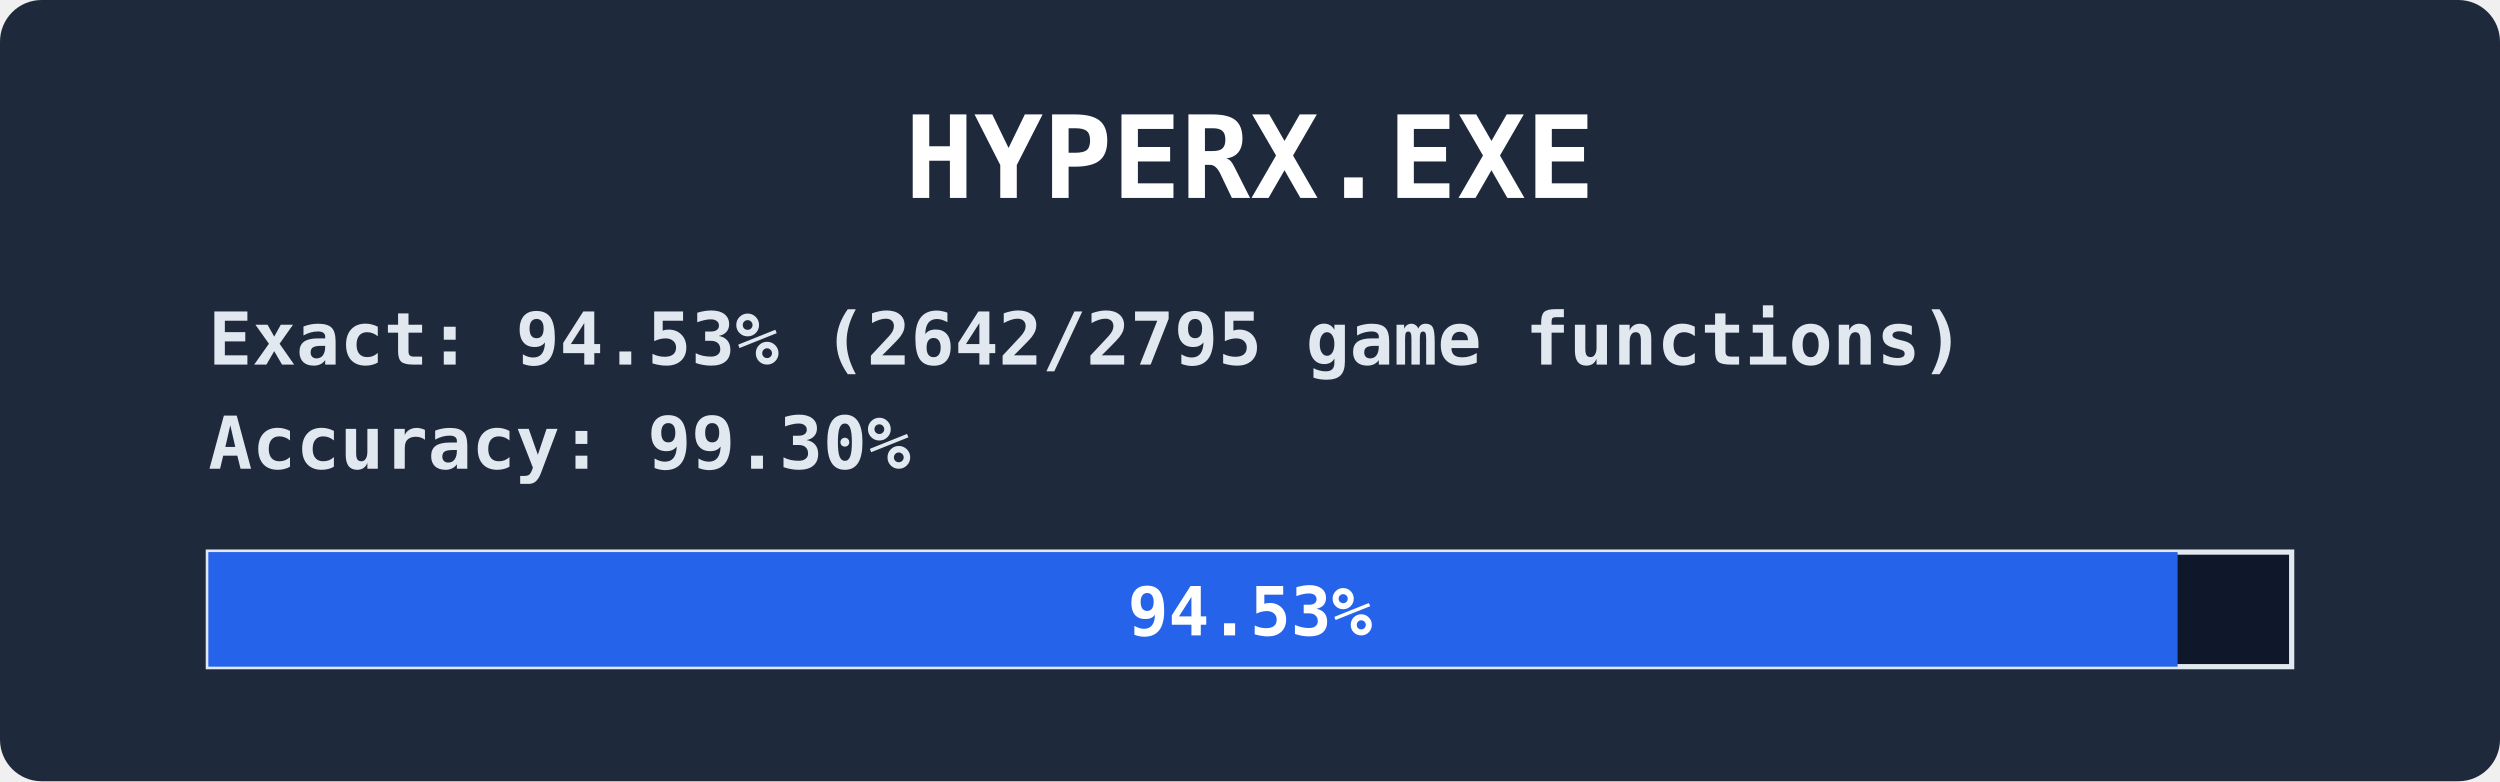
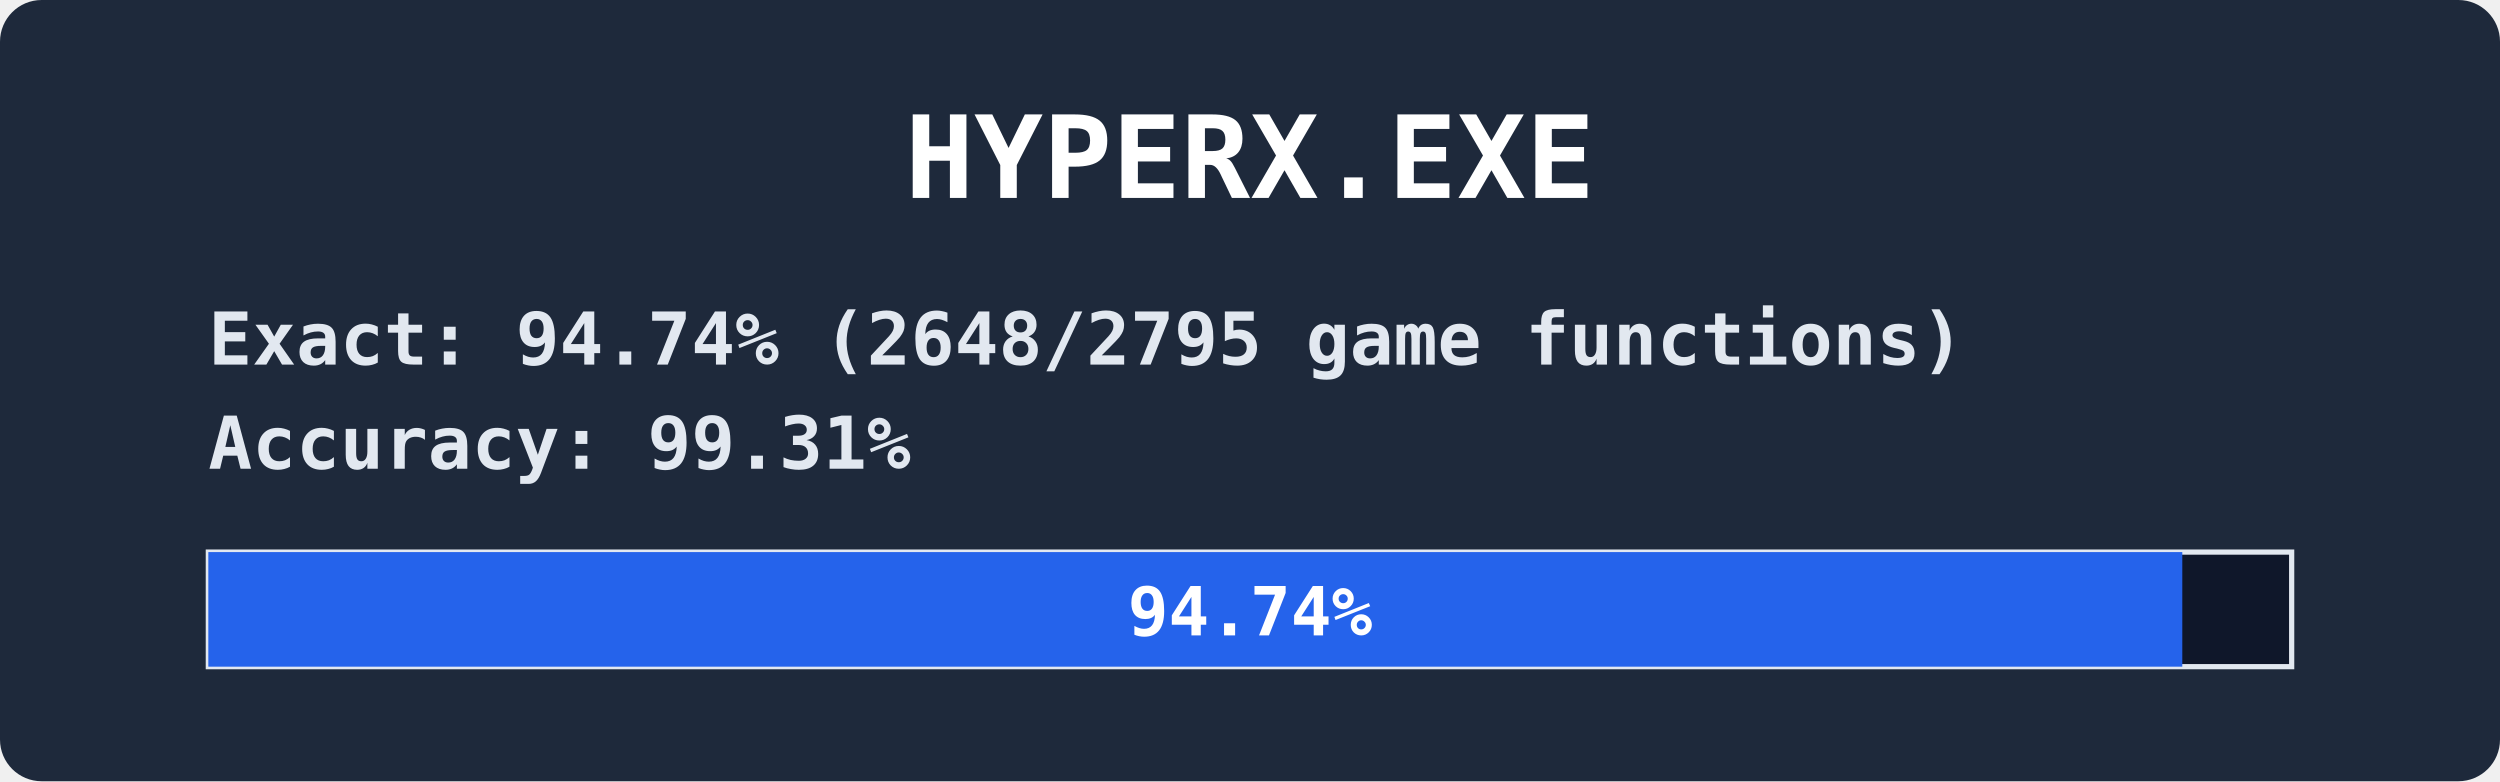
<svg xmlns="http://www.w3.org/2000/svg" width="480" height="150" viewBox="0 0 480 150" font-family="ui-monospace,Consolas,monospace" font-weight="bold">
  <rect width="480" height="150" rx="8" fill="#1e293b" />
  <text x="240" y="38" fill="#ffffff" font-size="22" text-anchor="middle">HYPERX.EXE</text>
  <text x="40" y="70" fill="#e2e8f0" font-size="14">
-     <tspan>Exact:    94.53% (2642/2795 game functions)</tspan>
-     <tspan x="40" dy="20">Accuracy: 99.30%</tspan>
+     <tspan>Exact:    94.74% (2648/2795 game functions)</tspan>
+     <tspan x="40" dy="20">Accuracy: 99.31%</tspan>
  </text>
  <rect x="40" y="106" width="400" height="22" fill="#0f172a" stroke="#e2e8f0" />
-   <rect x="40" y="106" width="378.1" height="22" fill="#2563eb" />
+   <rect x="40" y="106" width="379.0" height="22" fill="#2563eb" />
  <text x="240" y="122" fill="#ffffff" font-size="13" text-anchor="middle">
-     <tspan>94.53%</tspan>
+     <tspan>94.74%</tspan>
  </text>
</svg>
